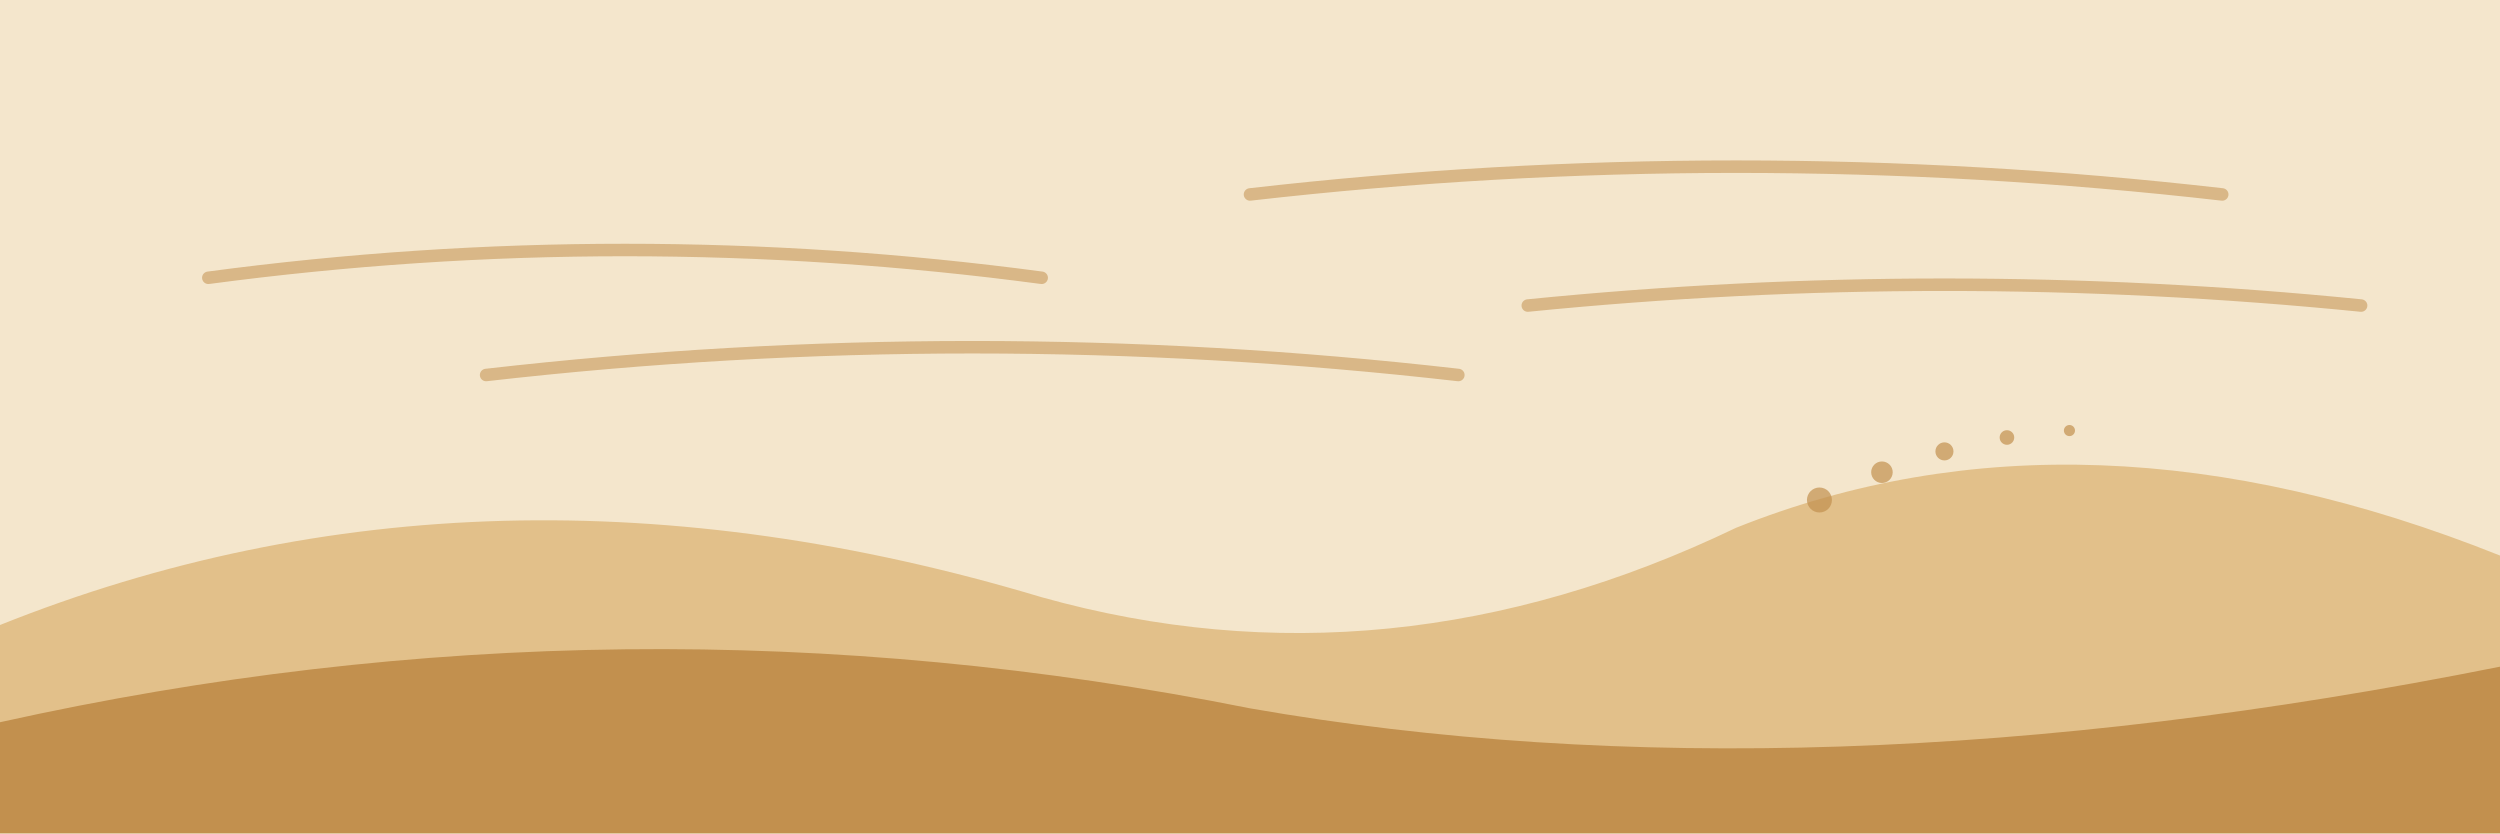
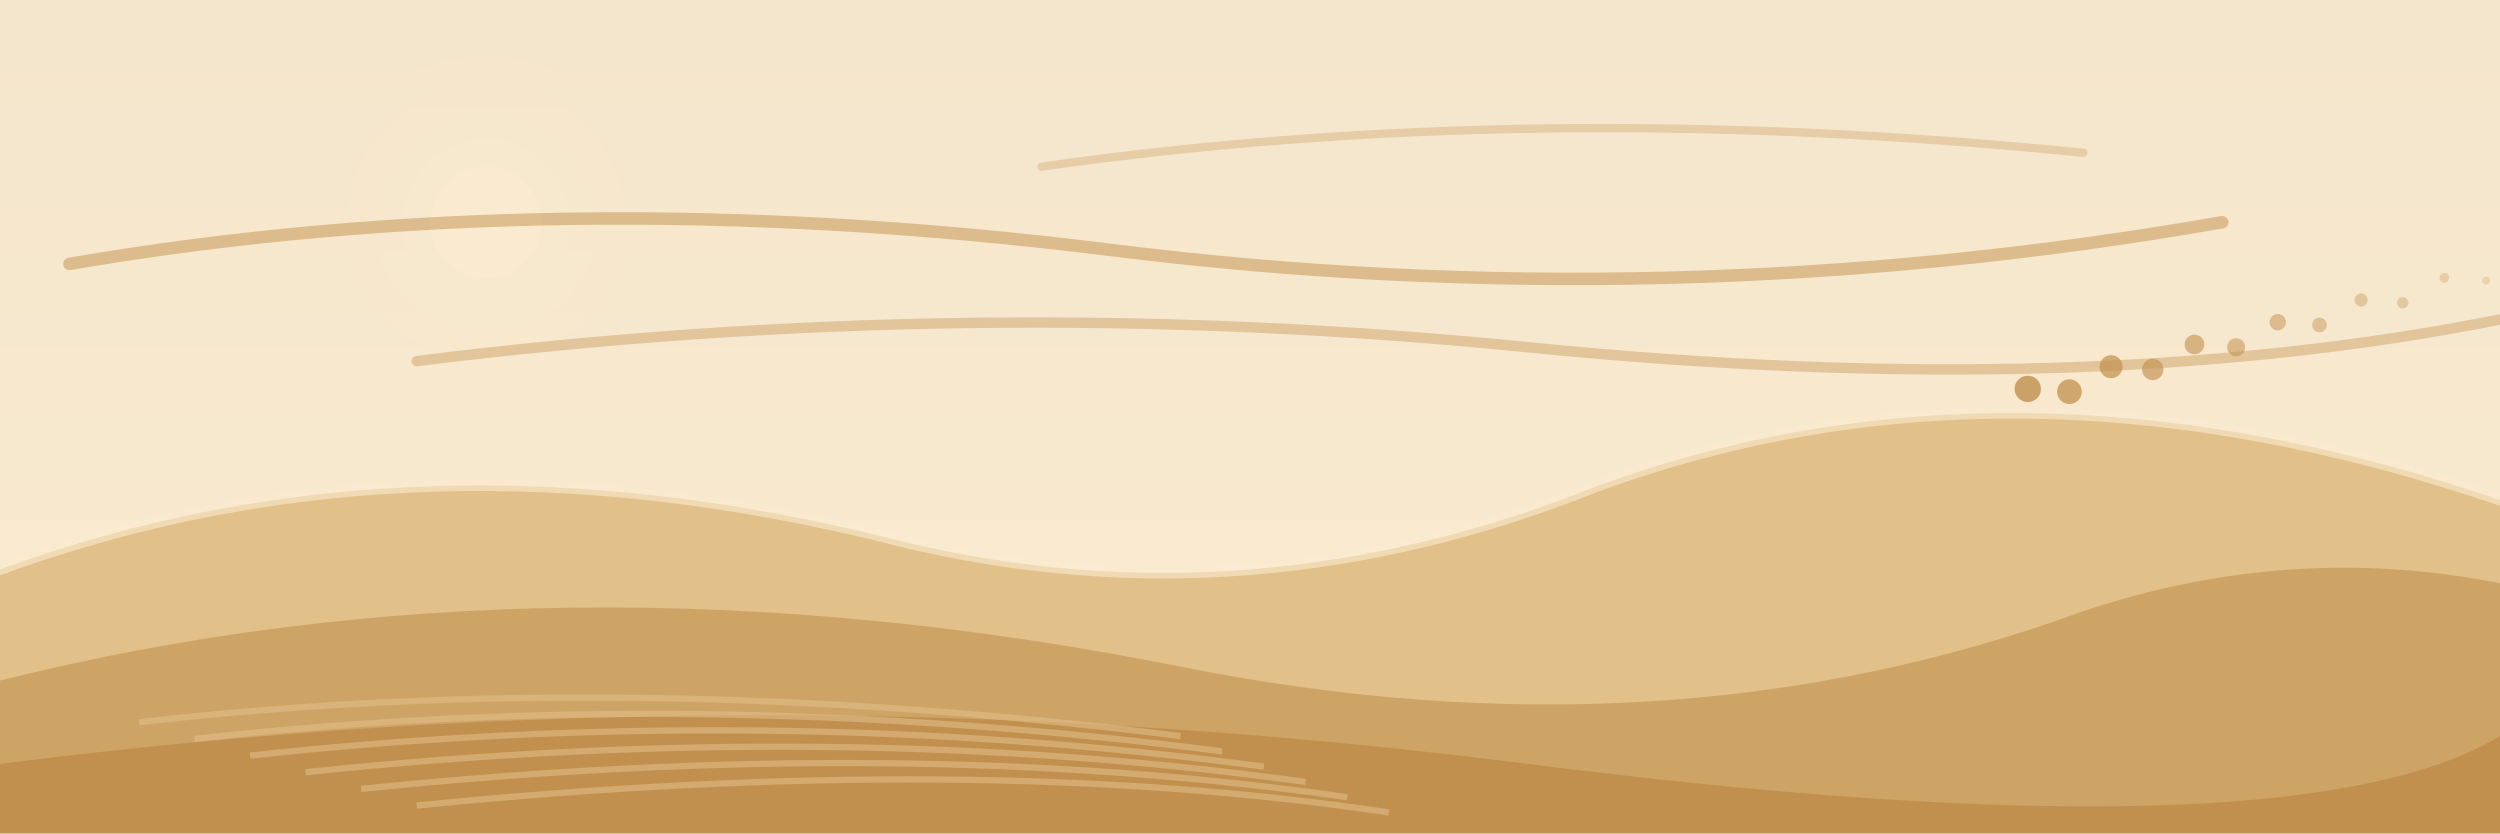
<svg xmlns="http://www.w3.org/2000/svg" width="720" height="240" viewBox="0 0 360 120" preserveAspectRatio="xMidYMax slice">
  <rect width="360" height="120" fill="#F4E6CC" />
-   <path d="M0 120 L0 90 Q70 62 150 86 Q200 100 250 76 Q300 56 360 80 L360 120 Z" fill="#E2C08A" />
-   <path d="M0 120 L0 104 Q90 84 180 102 Q260 116 360 96 L360 120 Z" fill="#C2904E" />
-   <path d="M30 40 Q90 32 150 40" stroke="#C2904E" stroke-width="1.8" fill="none" stroke-linecap="round" opacity=".55" />
-   <path d="M70 54 Q140 46 210 54" stroke="#C2904E" stroke-width="1.8" fill="none" stroke-linecap="round" opacity=".55" />
-   <path d="M180 28 Q250 20 320 28" stroke="#C2904E" stroke-width="1.8" fill="none" stroke-linecap="round" opacity=".55" />
-   <path d="M220 44 Q280 38 340 44" stroke="#C2904E" stroke-width="1.8" fill="none" stroke-linecap="round" opacity=".55" />
-   <circle cx="262" cy="72" r="1.80" fill="#C2904E" opacity=".7" />
-   <circle cx="271" cy="68" r="1.55" fill="#C2904E" opacity=".7" />
-   <circle cx="280" cy="65" r="1.30" fill="#C2904E" opacity=".7" />
-   <circle cx="289" cy="63" r="1.05" fill="#C2904E" opacity=".7" />
-   <circle cx="298" cy="62" r="0.80" fill="#C2904E" opacity=".7" />
+   <defs>
+     <linearGradient id="g27s" x1="0" y1="0" x2="0" y2="1">
+       <stop offset="0" stop-color="#F4E6CC" />
+       <stop offset="1" stop-color="#FAEBD0" />
+     </linearGradient>
+   </defs>
+   <rect width="360" height="120" fill="url(#g27s)" />
+   <circle cx="70" cy="32" r="24.0" fill="#FAEBD0" opacity="0.050" />
+   <circle cx="70" cy="32" r="20.0" fill="#FAEBD0" opacity="0.085" />
+   <circle cx="70" cy="32" r="16.0" fill="#FAEBD0" opacity="0.120" />
+   <circle cx="70" cy="32" r="12.0" fill="#FAEBD0" opacity="0.155" />
+   <circle cx="70" cy="32" r="8" fill="#FAEBD0" />
+   <path d="M0 120 L0 82 Q60 60 130 78 Q180 90 230 70 Q290 48 360 72 L360 120 Z" fill="#E2C08A" />
+   <path d="M0 82 Q60 60 130 78 Q180 90 230 70 Q290 48 360 72" stroke="#FAEBD0" stroke-width="1.6" fill="none" stroke-linecap="round" opacity="0.6" />
+   <path d="M0 120 L0 98 Q80 78 170 96 Q240 110 300 88 Q330 78 360 84 L360 120 Z" fill="#C2904E" opacity=".6" />
+   <path d="M0 120 L0 110 Q110 96 220 110 T360 106 L360 120 Z" fill="#C2904E" />
+   <path d="M20 104 Q90 96 170 106" stroke="#E2C08A" stroke-width=".9" fill="none" opacity=".55" />
+   <path d="M28 106.4 Q100 98.4 176 108.2" stroke="#E2C08A" stroke-width=".9" fill="none" opacity=".55" />
+   <path d="M36 108.8 Q110 100.8 182 110.4" stroke="#E2C08A" stroke-width=".9" fill="none" opacity=".55" />
+   <path d="M44 111.2 Q120 103.2 188 112.6" stroke="#E2C08A" stroke-width=".9" fill="none" opacity=".55" />
+   <path d="M52 113.6 Q130 105.6 194 114.8" stroke="#E2C08A" stroke-width=".9" fill="none" opacity=".55" />
+   <path d="M60 116 Q140 108 200 117" stroke="#E2C08A" stroke-width=".9" fill="none" opacity=".55" />
+   <path d="M10 38 Q80 26 160 36 T320 32" stroke="#C2904E" stroke-width="1.8" fill="none" stroke-linecap="round" opacity="0.5" />
+   <path d="M60 52 Q140 42 220 50 T360 46" stroke="#C2904E" stroke-width="1.5" fill="none" stroke-linecap="round" opacity="0.4" />
+   <path d="M150 24 Q220 14 300 22" stroke="#C2904E" stroke-width="1.2" fill="none" stroke-linecap="round" opacity="0.3" />
+   <circle cx="292" cy="56.0" r="1.90" fill="#C2904E" opacity="0.80" />
+   <circle cx="298" cy="56.4" r="1.78" fill="#C2904E" opacity="0.75" />
+   <circle cx="304" cy="52.8" r="1.66" fill="#C2904E" opacity="0.70" />
+   <circle cx="310" cy="53.2" r="1.54" fill="#C2904E" opacity="0.65" />
+   <circle cx="316" cy="49.6" r="1.42" fill="#C2904E" opacity="0.60" />
+   <circle cx="322" cy="50.0" r="1.30" fill="#C2904E" opacity="0.55" />
+   <circle cx="328" cy="46.4" r="1.18" fill="#C2904E" opacity="0.50" />
+   <circle cx="334" cy="46.8" r="1.06" fill="#C2904E" opacity="0.45" />
+   <circle cx="340" cy="43.2" r="0.94" fill="#C2904E" opacity="0.40" />
+   <circle cx="346" cy="43.6" r="0.82" fill="#C2904E" opacity="0.35" />
+   <circle cx="352" cy="40.0" r="0.70" fill="#C2904E" opacity="0.30" />
+   <circle cx="358" cy="40.4" r="0.58" fill="#C2904E" opacity="0.25" />
</svg>
